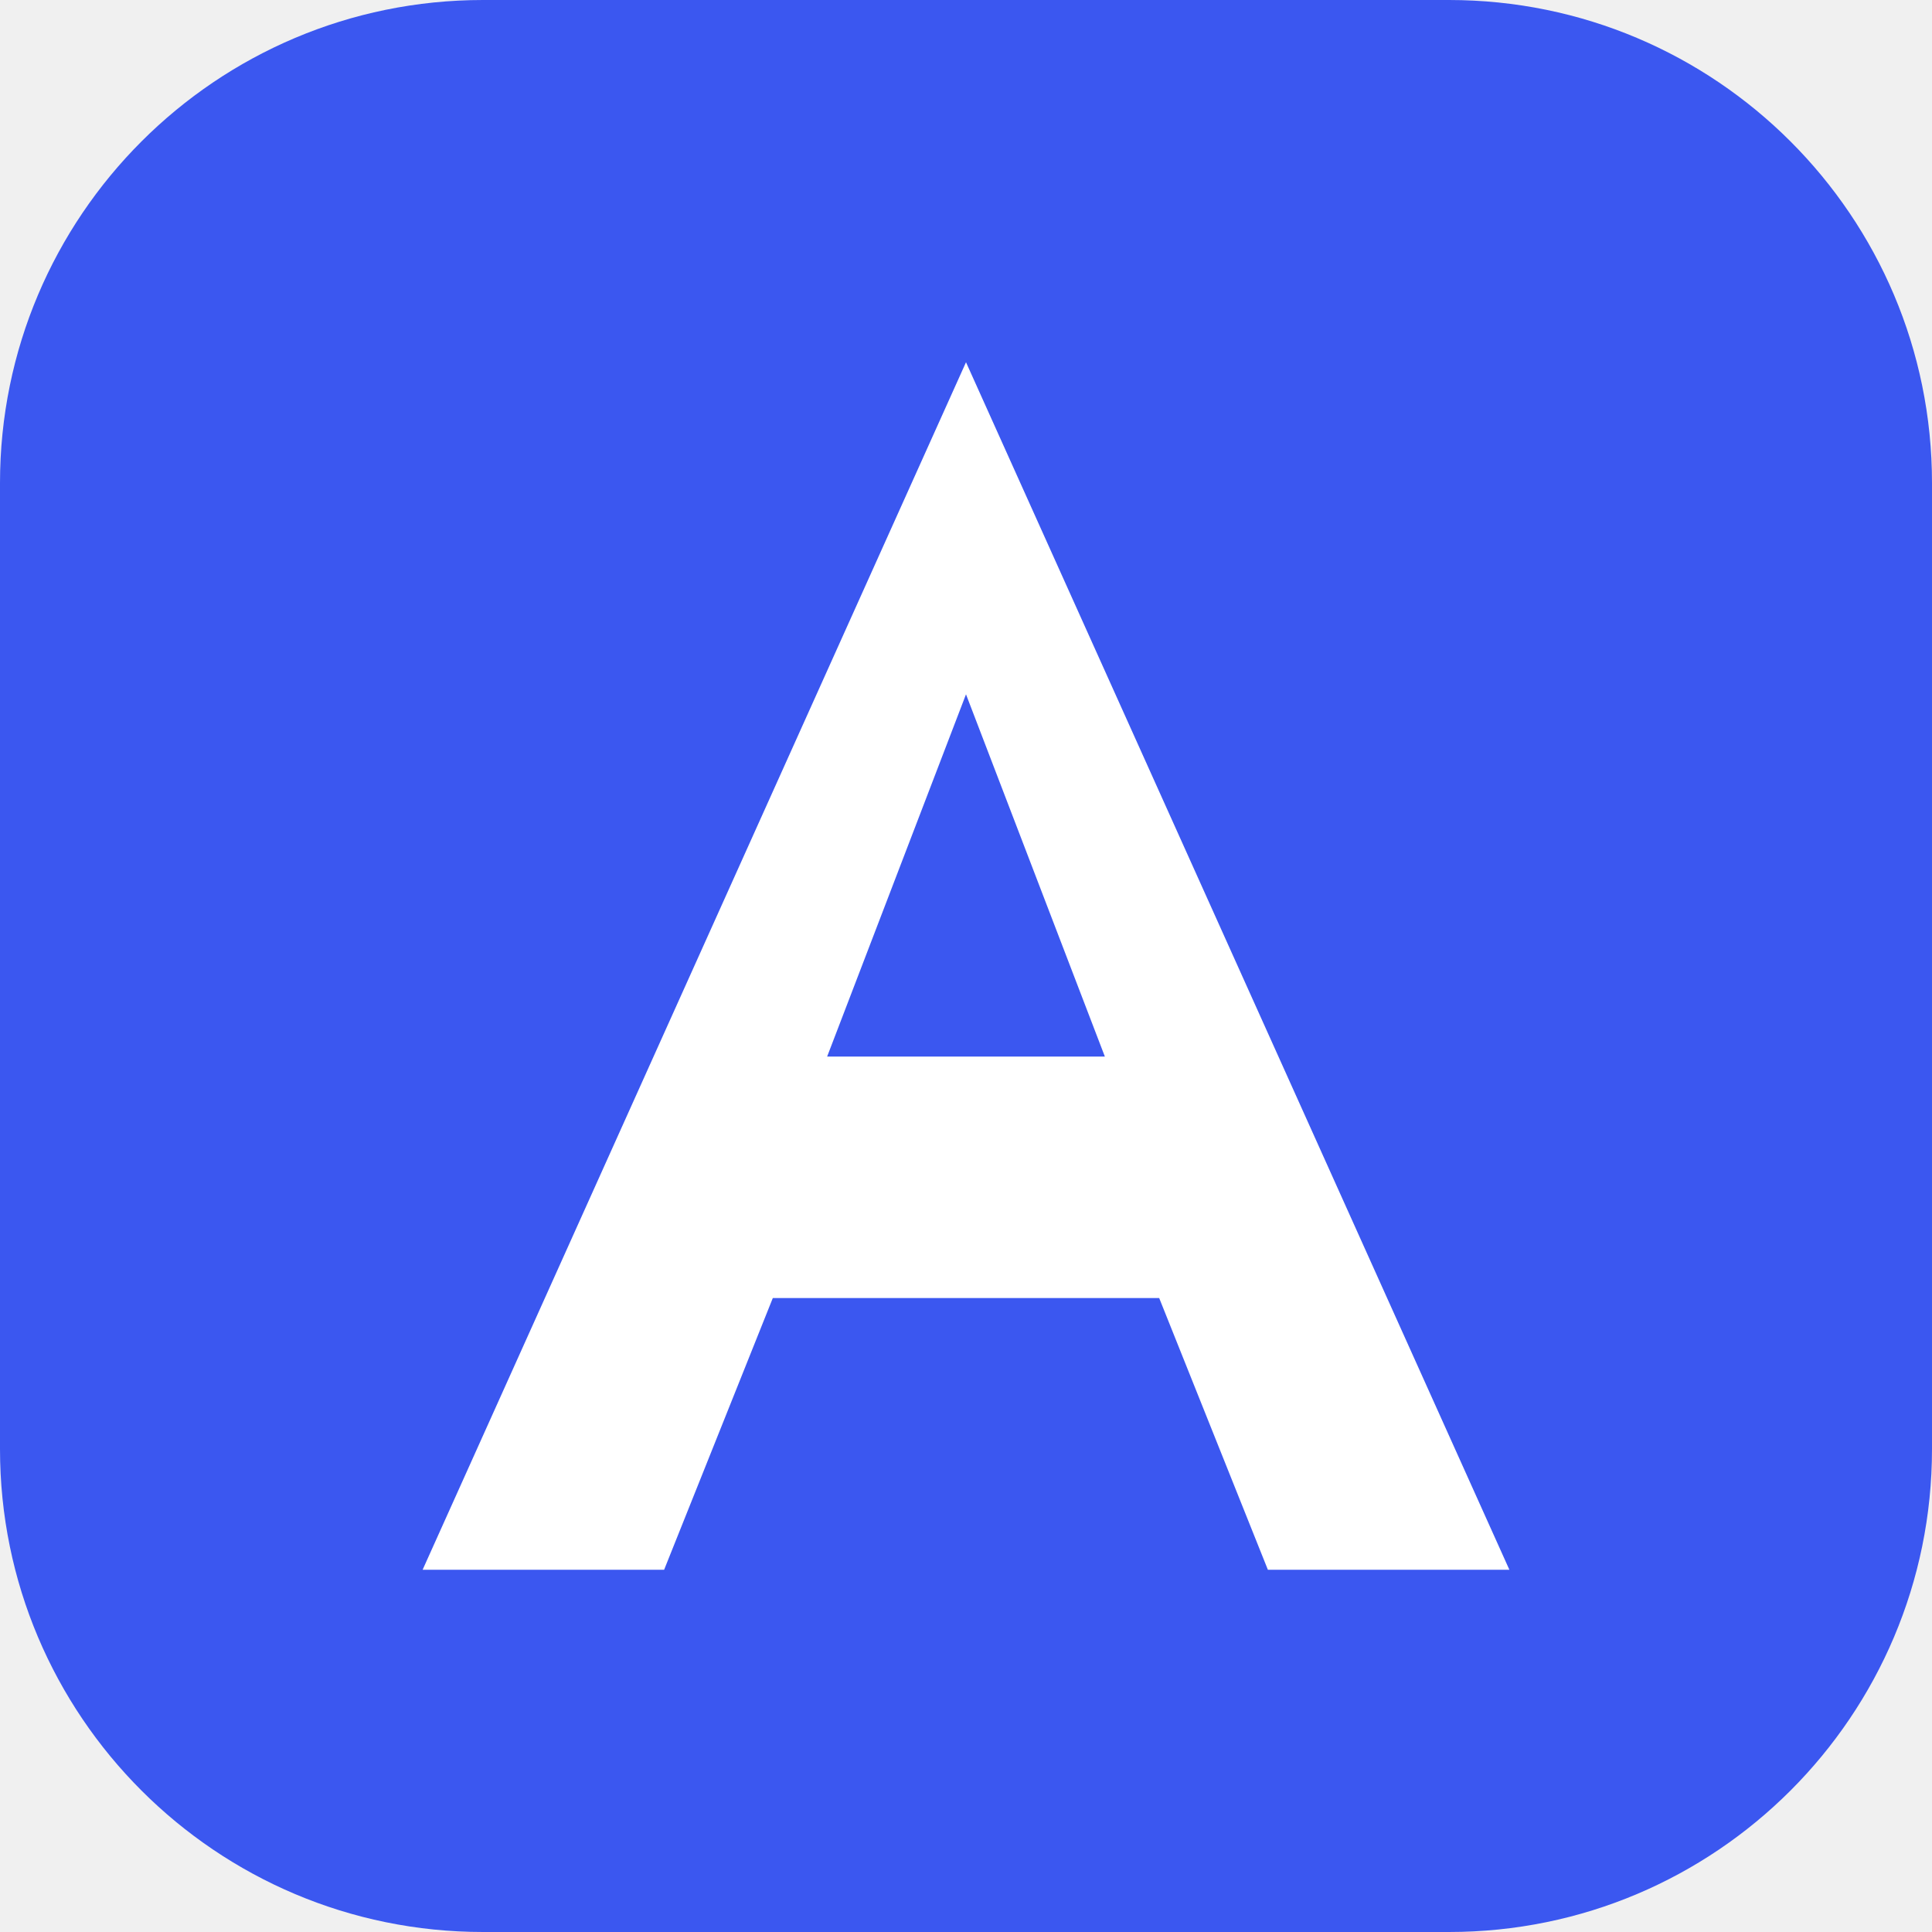
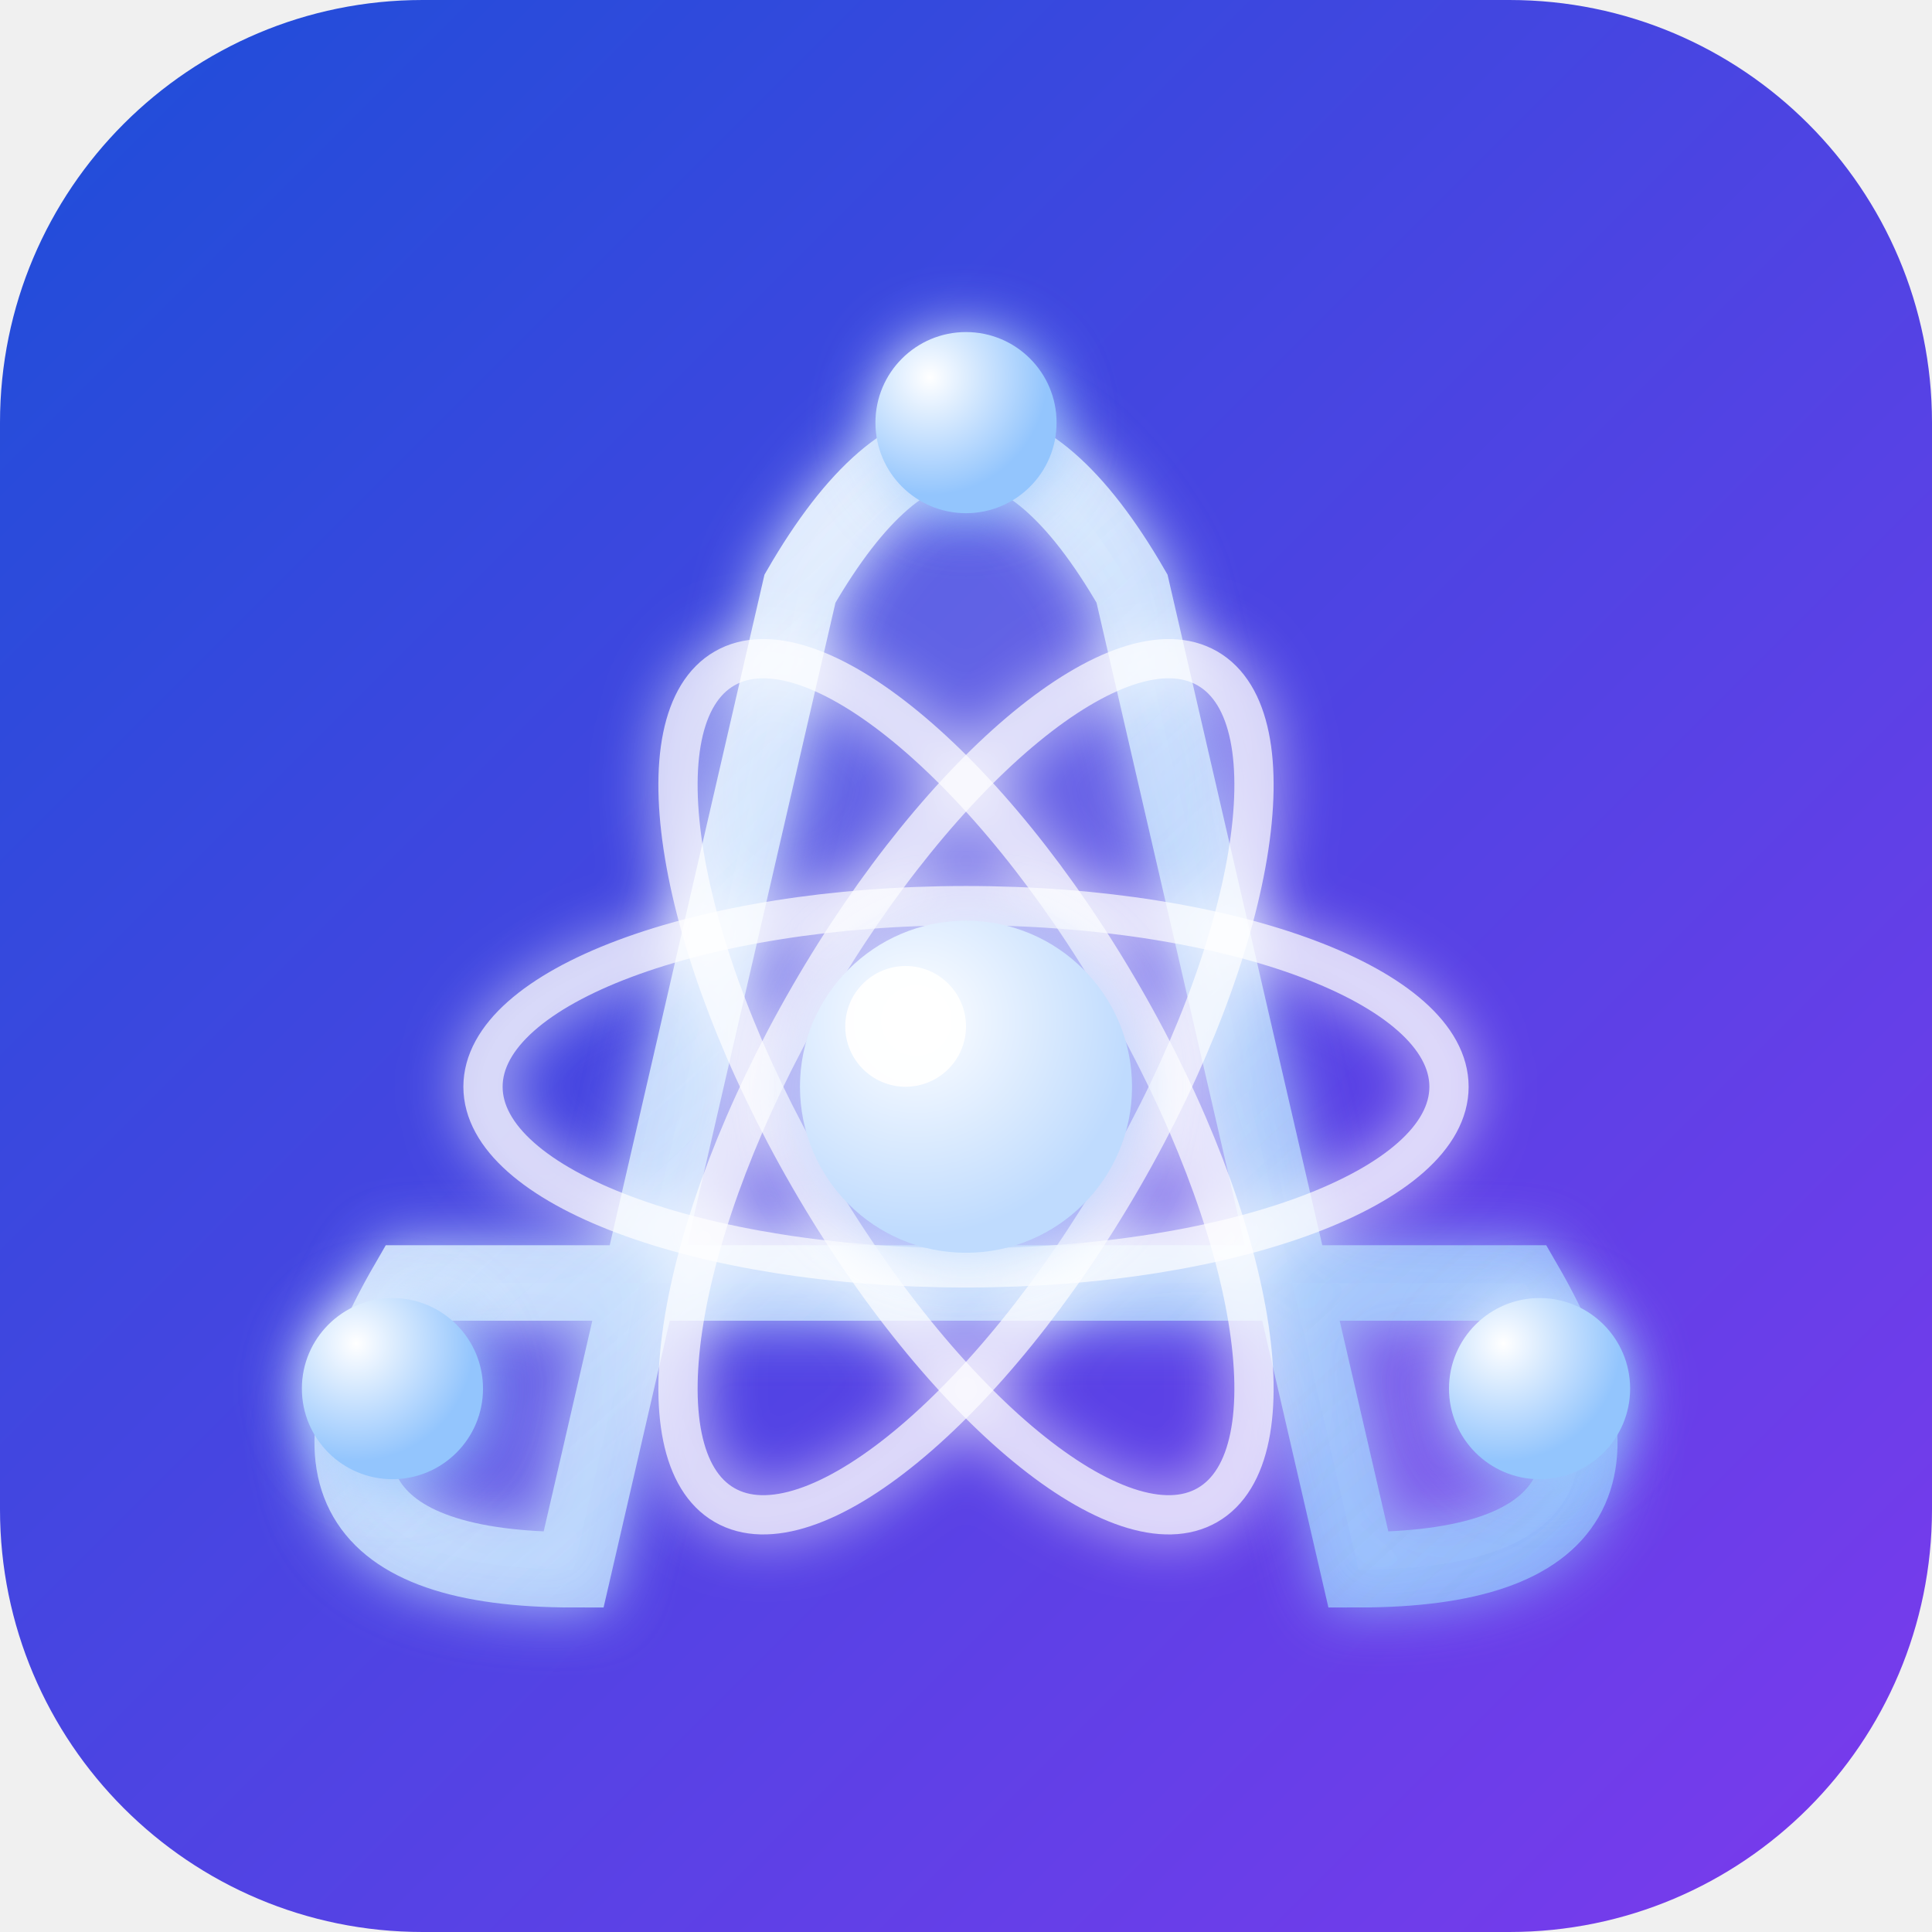
- <svg xmlns="http://www.w3.org/2000/svg" viewBox="0 0 32 32" fill="none">
-   <rect width="32" height="32" rx="8" fill="#3b57f0" />
-   <path d="M16 6L7 26h4l1.8-4.5h6.4L21 26h4L16 6zm0 5.5l2.3 6h-4.6L16 11.5z" fill="white" />
+ <svg xmlns="http://www.w3.org/2000/svg" viewBox="0 0 64 64" fill="none">
+   <defs>
+     <linearGradient id="fbg" x1="0%" y1="0%" x2="100%" y2="100%">
+       <stop offset="0%" stop-color="#1D4ED8" />
+       <stop offset="100%" stop-color="#7C3AED" />
+     </linearGradient>
+     <linearGradient id="fTri" x1="0%" y1="0%" x2="100%" y2="100%">
+       <stop offset="0%" stop-color="rgba(255,255,255,0.97)" />
+       <stop offset="100%" stop-color="rgba(147,197,253,0.7)" />
+     </linearGradient>
+     <radialGradient id="fCenter" cx="35%" cy="30%" r="65%">
+       <stop offset="0%" stop-color="#FFFFFF" />
+       <stop offset="100%" stop-color="#BFDBFE" />
+     </radialGradient>
+     <radialGradient id="fNode" cx="30%" cy="25%" r="65%">
+       <stop offset="0%" stop-color="#FFFFFF" />
+       <stop offset="100%" stop-color="#93C5FD" />
+     </radialGradient>
+     <filter id="fg" x="-40%" y="-40%" width="180%" height="180%">
+       <feGaussianBlur stdDeviation="1" result="b" />
+       <feMerge>
+         <feMergeNode in="b" />
+         <feMergeNode in="SourceGraphic" />
+       </feMerge>
+     </filter>
+   </defs>
+   <rect width="64" height="64" rx="14" fill="url(#fbg)" />
+   <path d="M 37.5,19.5 L 45,52 Q 56,52 50.5,42.5 L 13.5,42.5 Q 8,52 19,52 L 26.5,19.5 Q 32,10 37.5,19.5 Z" fill="rgba(255,255,255,0.08)" stroke="url(#fTri)" stroke-width="2.5" filter="url(#fg)" />
+   <g fill="none" stroke="rgba(255,255,255,0.68)" stroke-width="1.3" filter="url(#fg)">
+     <ellipse cx="32" cy="36" rx="16" ry="6" />
+     <ellipse cx="32" cy="36" rx="16" ry="6" transform="rotate(60,32,36)" />
+     <ellipse cx="32" cy="36" rx="16" ry="6" transform="rotate(-60,32,36)" />
+   </g>
+   <circle cx="32" cy="14" r="3" fill="url(#fNode)" filter="url(#fg)" />
+   <circle cx="51" cy="46" r="3" fill="url(#fNode)" filter="url(#fg)" />
+   <circle cx="13" cy="46" r="3" fill="url(#fNode)" filter="url(#fg)" />
+   <circle cx="32" cy="36" r="5.5" fill="url(#fCenter)" filter="url(#fg)" />
+   <circle cx="30" cy="34" r="2" fill="rgba(255,255,255,0.95)" />
</svg>
